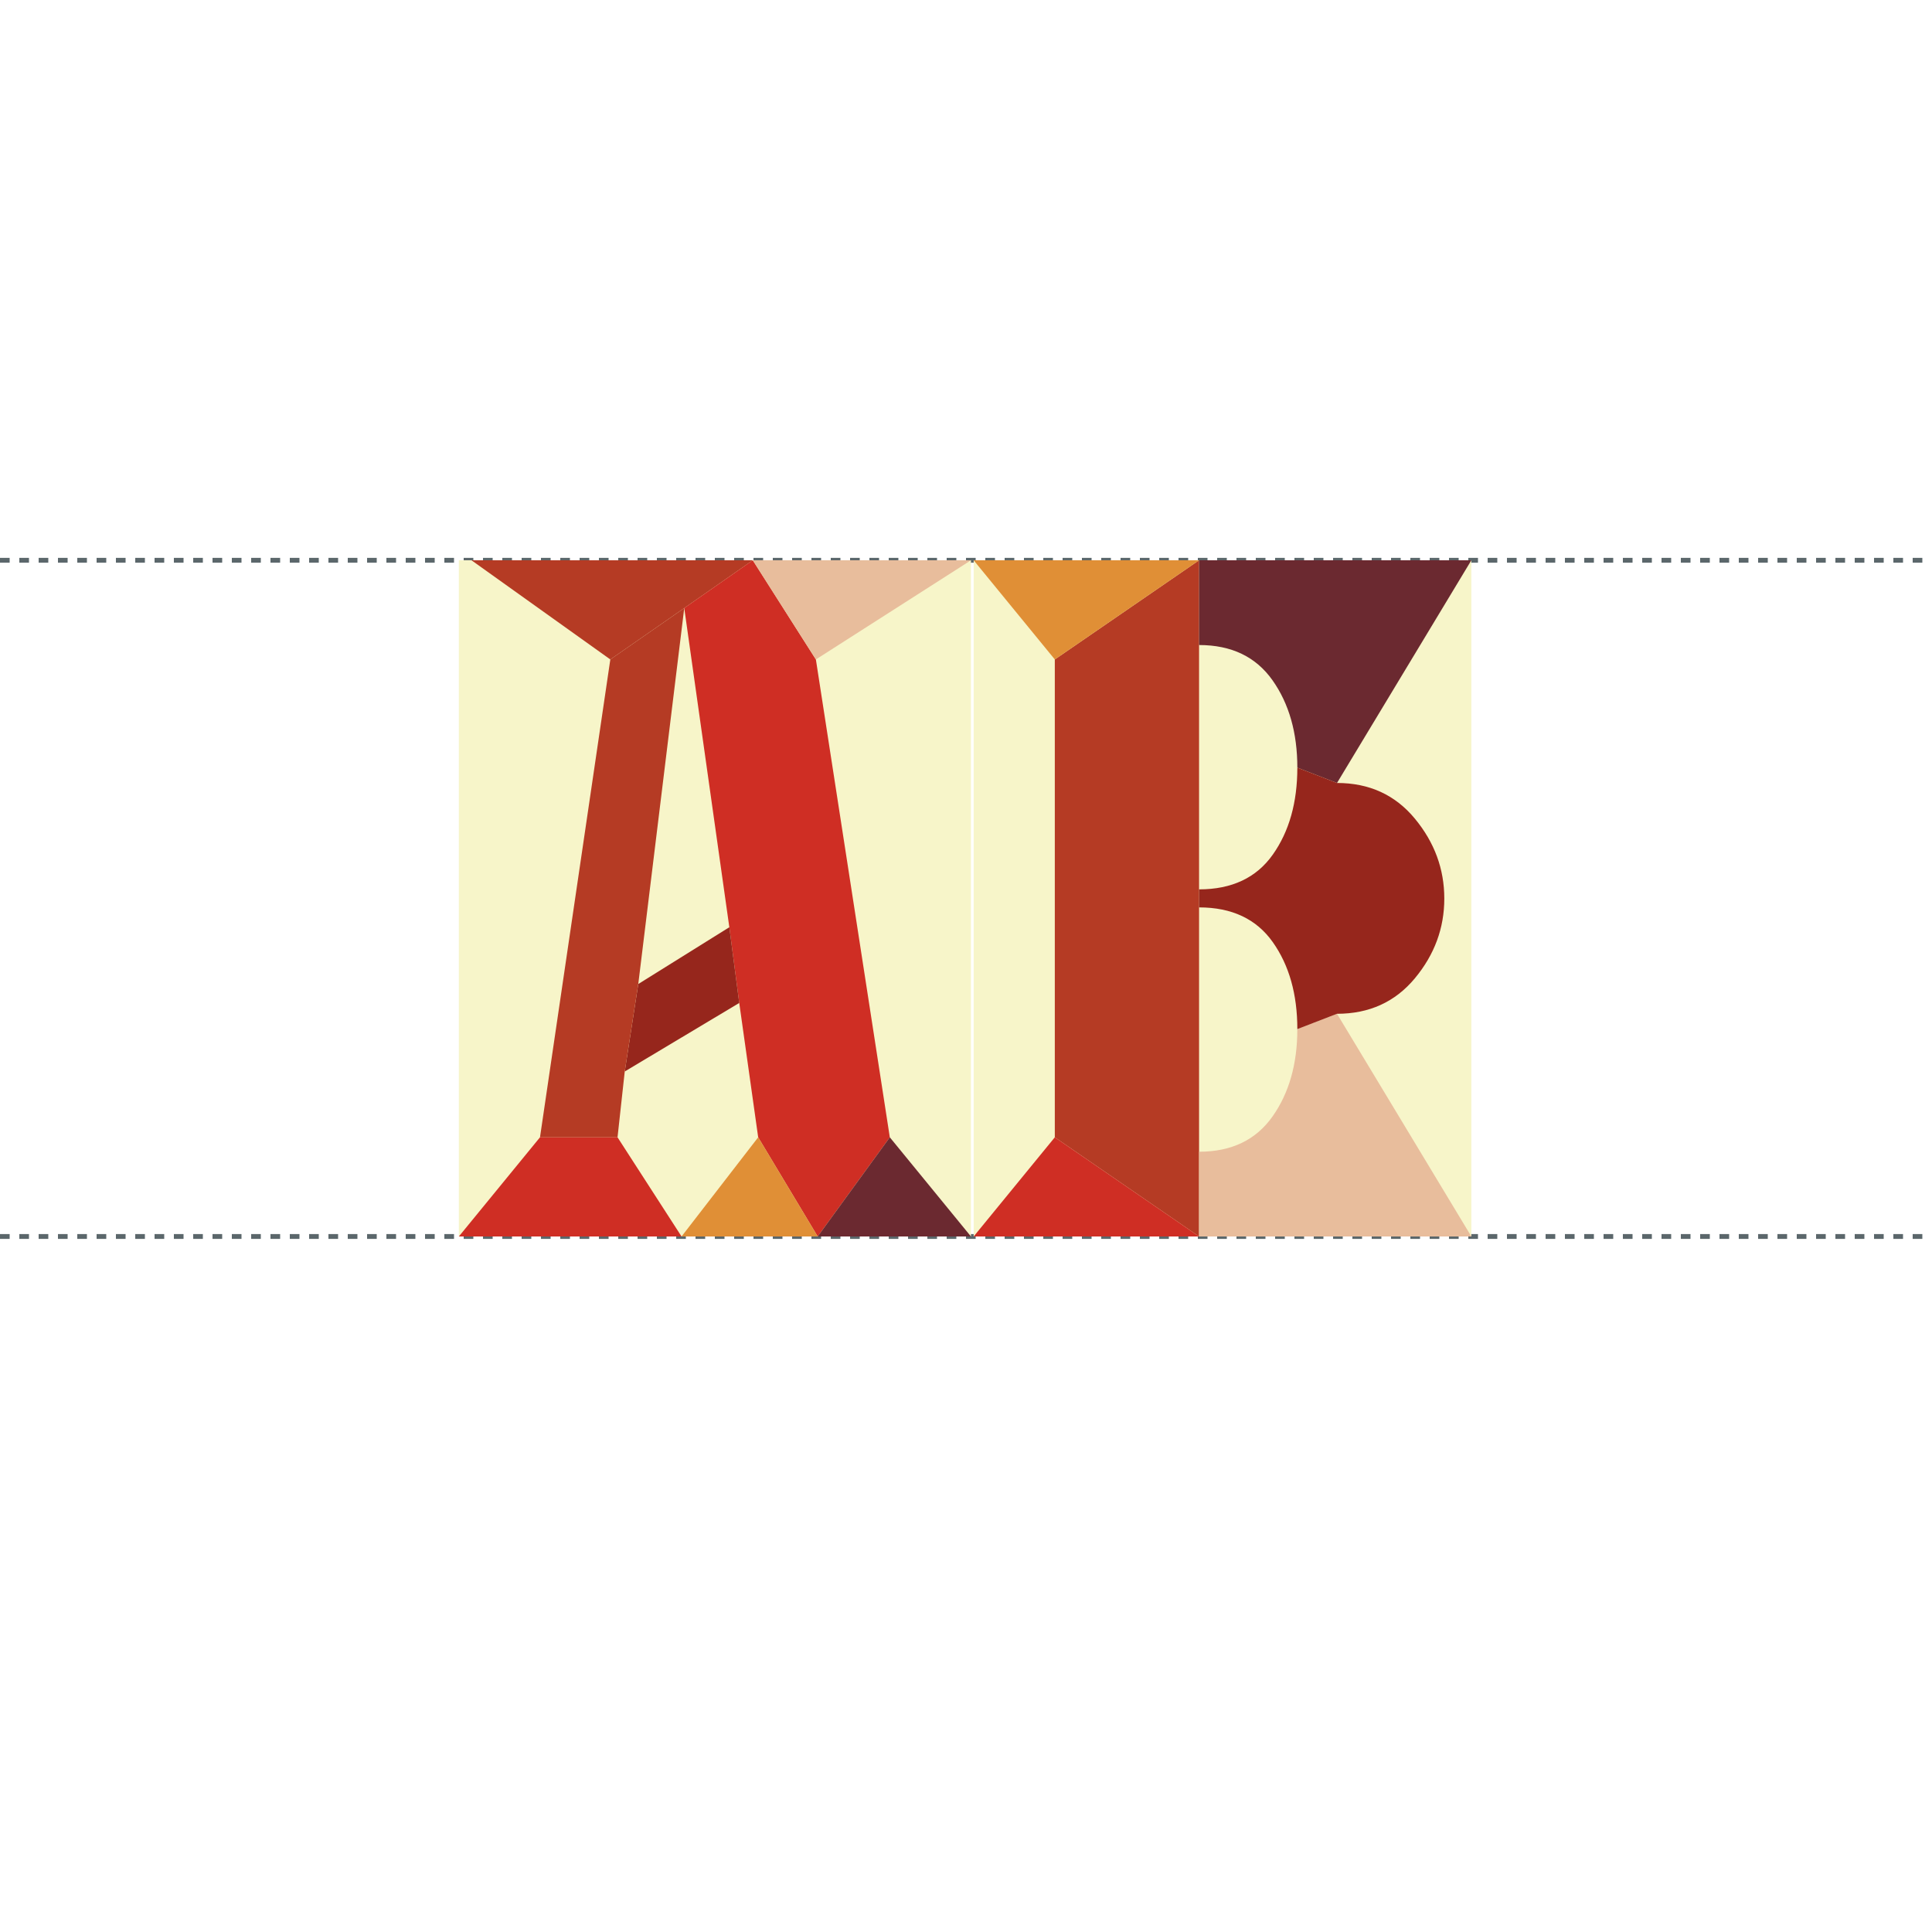
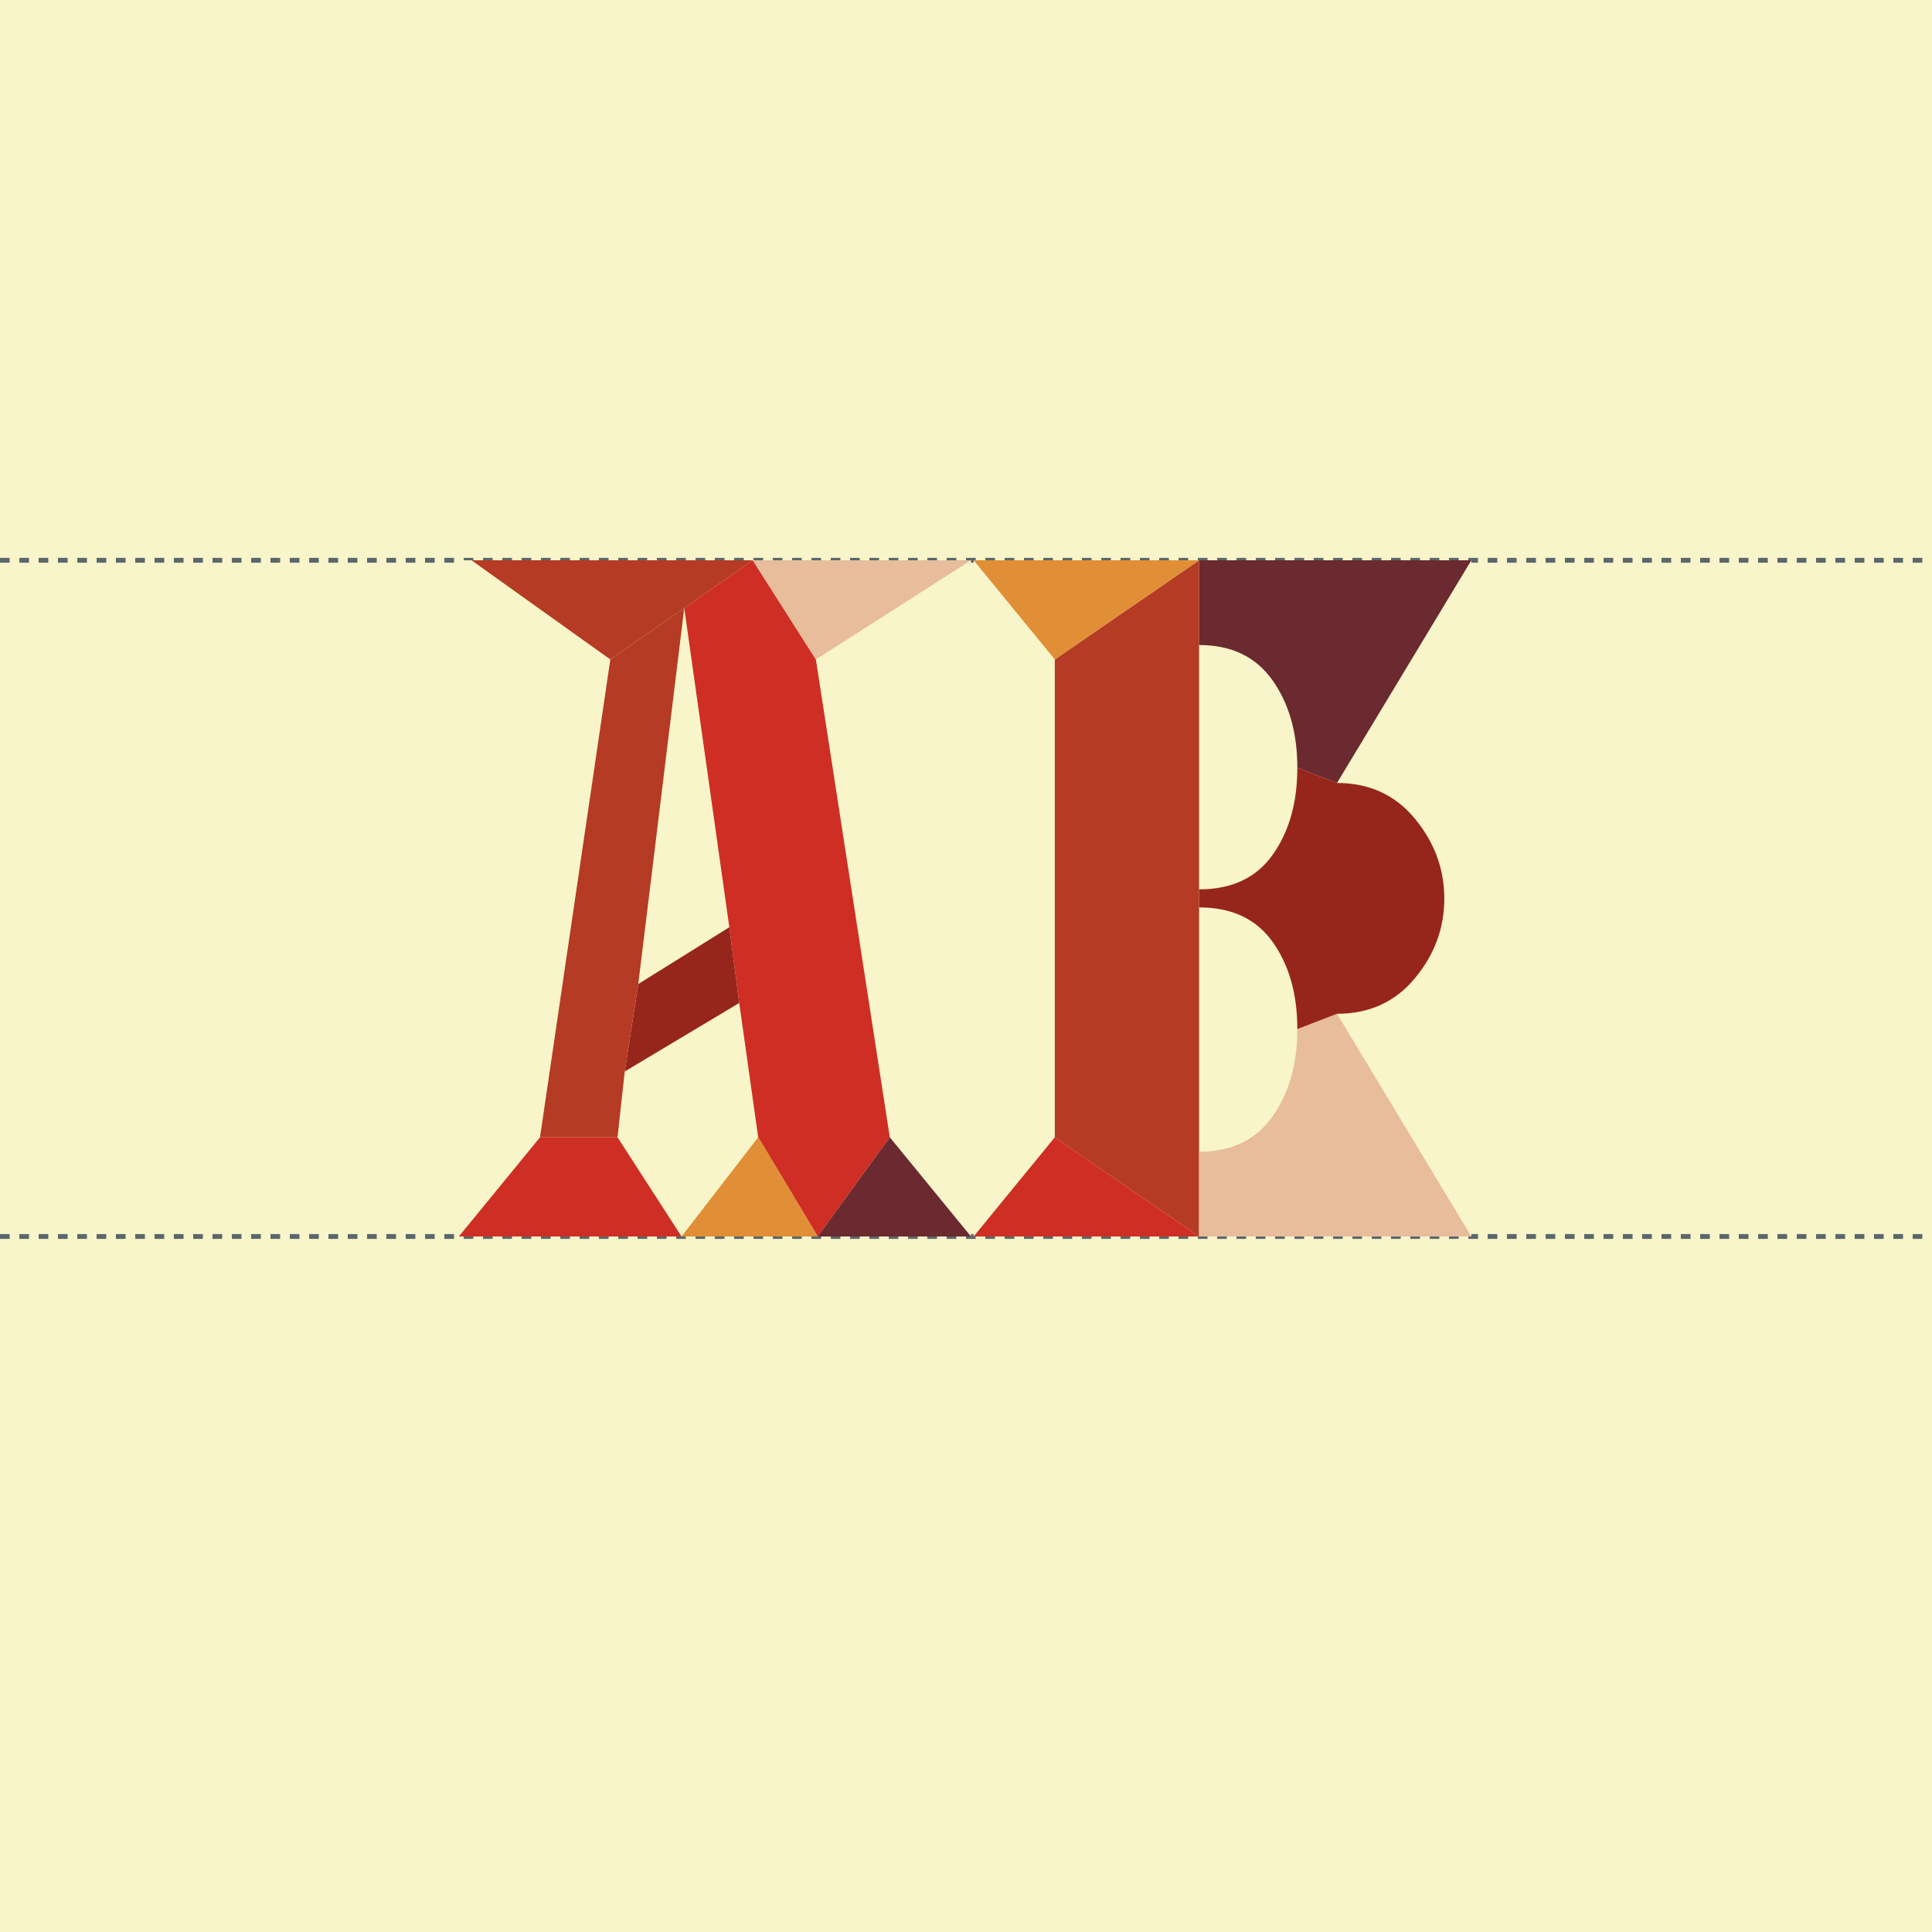
<svg xmlns="http://www.w3.org/2000/svg" width="400" height="400" viewBox="0 0 400 400" version="1.1">
+   <path d="M0,0 l0,750 l296,0 l0,-750 l-296,0 Z M0,0" fill="rgb(247,245,201)" transform="matrix(18.66667,0.0,0.0,-18.66667,0.0,400.0)" />
  <path d="M-200,0 l400,0" fill="rgb(0,0,0)" stroke="rgb(91,103,107)" stroke-dasharray="2,2" stroke-width="1" transform="matrix(1,0,0,-1,200.0,256.0)" />
  <path d="M-200,140 l400,0" fill="rgb(0,0,0)" stroke="rgb(91,103,107)" stroke-dasharray="2,2" stroke-width="1" transform="matrix(1,0,0,-1,200.0,256.0)" />
  <path d="M0,0 l0,750 l568,0 l0,-750 l-568,0 Z M0,0" fill="rgb(247,245,201)" transform="matrix(0.1866667,0.0,0.0,-0.1866667,95.0,256.0)" />
  <path d="M14,750 l0,0 l154,-110 l82,57 l76,53 l0,0 l-312,0 Z M14,750" fill="rgb(181,59,36)" transform="matrix(0.1866667,0.0,0.0,-0.1866667,95.0,256.0)" />
  <path d="M398,0 l80,110 l-82,530 l-70,110 l-76,-53 l50,-354 l11,-84 l21,-149 l66,-110 Z M398,0" fill="rgb(207,46,36)" transform="matrix(0.1866667,0.0,0.0,-0.1866667,95.0,256.0)" />
  <path d="M332,110 l-85,-110 l0,0 l151,0 l-66,110 Z M332,110" fill="rgb(224,143,54)" transform="matrix(0.1866667,0.0,0.0,-0.1866667,95.0,256.0)" />
  <path d="M478,110 l-80,-110 l170,0 l0,0 l-90,110 Z M478,110" fill="rgb(107,41,48)" transform="matrix(0.1866667,0.0,0.0,-0.1866667,95.0,256.0)" />
  <path d="M396,640 l172,110 l0,0 l-242,0 l0,0 l70,-110 Z M396,640" fill="rgb(232,189,156)" transform="matrix(0.1866667,0.0,0.0,-0.1866667,95.0,256.0)" />
  <path d="M199,280 l-15,-97 l127,76 l-11,84 l-101,-63 Z M199,280" fill="rgb(150,38,28)" transform="matrix(0.1866667,0.0,0.0,-0.1866667,95.0,256.0)" />
  <path d="M168,640 l-78,-530 l86,0 l8,73 l15,97 l51,417 l-82,-57 Z M168,640" fill="rgb(181,59,36)" transform="matrix(0.1866667,0.0,0.0,-0.1866667,95.0,256.0)" />
  <path d="M90,110 l-90,-110 l0,0 l247,0 l0,0 l-71,110 l-86,0 Z M90,110" fill="rgb(207,46,36)" transform="matrix(0.1866667,0.0,0.0,-0.1866667,95.0,256.0)" />
  <path d="M3,0 l0,750 l552,0 l0,-750 l-552,0 Z M3,0" fill="rgb(247,245,201)" transform="matrix(0.1866667,0.0,0.0,-0.1866667,201.0267,256.0)" />
  <path d="M253,0 l0,750 l-160,-110 l0,-530 l160,-110 Z M253,0" fill="rgb(181,59,36)" transform="matrix(0.1866667,0.0,0.0,-0.1866667,201.0267,256.0)" />
  <path d="M93,110 l-90,-110 l0,0 l250,0 l0,0 l-160,110 Z M93,110" fill="rgb(207,46,36)" transform="matrix(0.1866667,0.0,0.0,-0.1866667,201.0267,256.0)" />
  <path d="M93,640 l160,110 l0,0 l-250,0 l0,0 l90,-110 Z M93,640" fill="rgb(224,143,54)" transform="matrix(0.1866667,0.0,0.0,-0.1866667,201.0267,256.0)" />
  <path d="M406,503 l149,247 l0,0 l-302,0 l0,-94 c35.86,0,62.99,-13,81.4,-39 c18.4,-26,27.6,-58.33,27.6,-97 l44,-17 Z M406,503" fill="rgb(107,41,48)" transform="matrix(0.1866667,0.0,0.0,-0.1866667,201.0267,256.0)" />
  <path d="M362,230 c0,-38.67,-9.2,-71,-27.6,-97 c-18.4,-26,-45.53,-39,-81.4,-39 l0,-94 l302,0 l0,0 l-149,247 l-44,-17 Z M362,230" fill="rgb(232,189,156)" transform="matrix(0.1866667,0.0,0.0,-0.1866667,201.0267,256.0)" />
  <path d="M406,247 c35.74,0,64.51,13.1,86.31,39.3 c21.79,26.2,32.69,55.7,32.69,88.5 c0,32.8,-10.9,62.37,-32.69,88.7 c-21.79,26.33,-50.56,39.5,-86.31,39.5 l-44,17 c0,-38.67,-9.08,-70.83,-27.25,-96.5 c-18.17,-25.67,-45.42,-38.5,-81.75,-38.5 l0,-20 c36.33,0,63.58,-12.83,81.75,-38.5 c18.17,-25.67,27.25,-57.83,27.25,-96.5 l44,17 Z M406,247" fill="rgb(150,38,28)" transform="matrix(0.1866667,0.0,0.0,-0.1866667,201.0267,256.0)" />
</svg>
